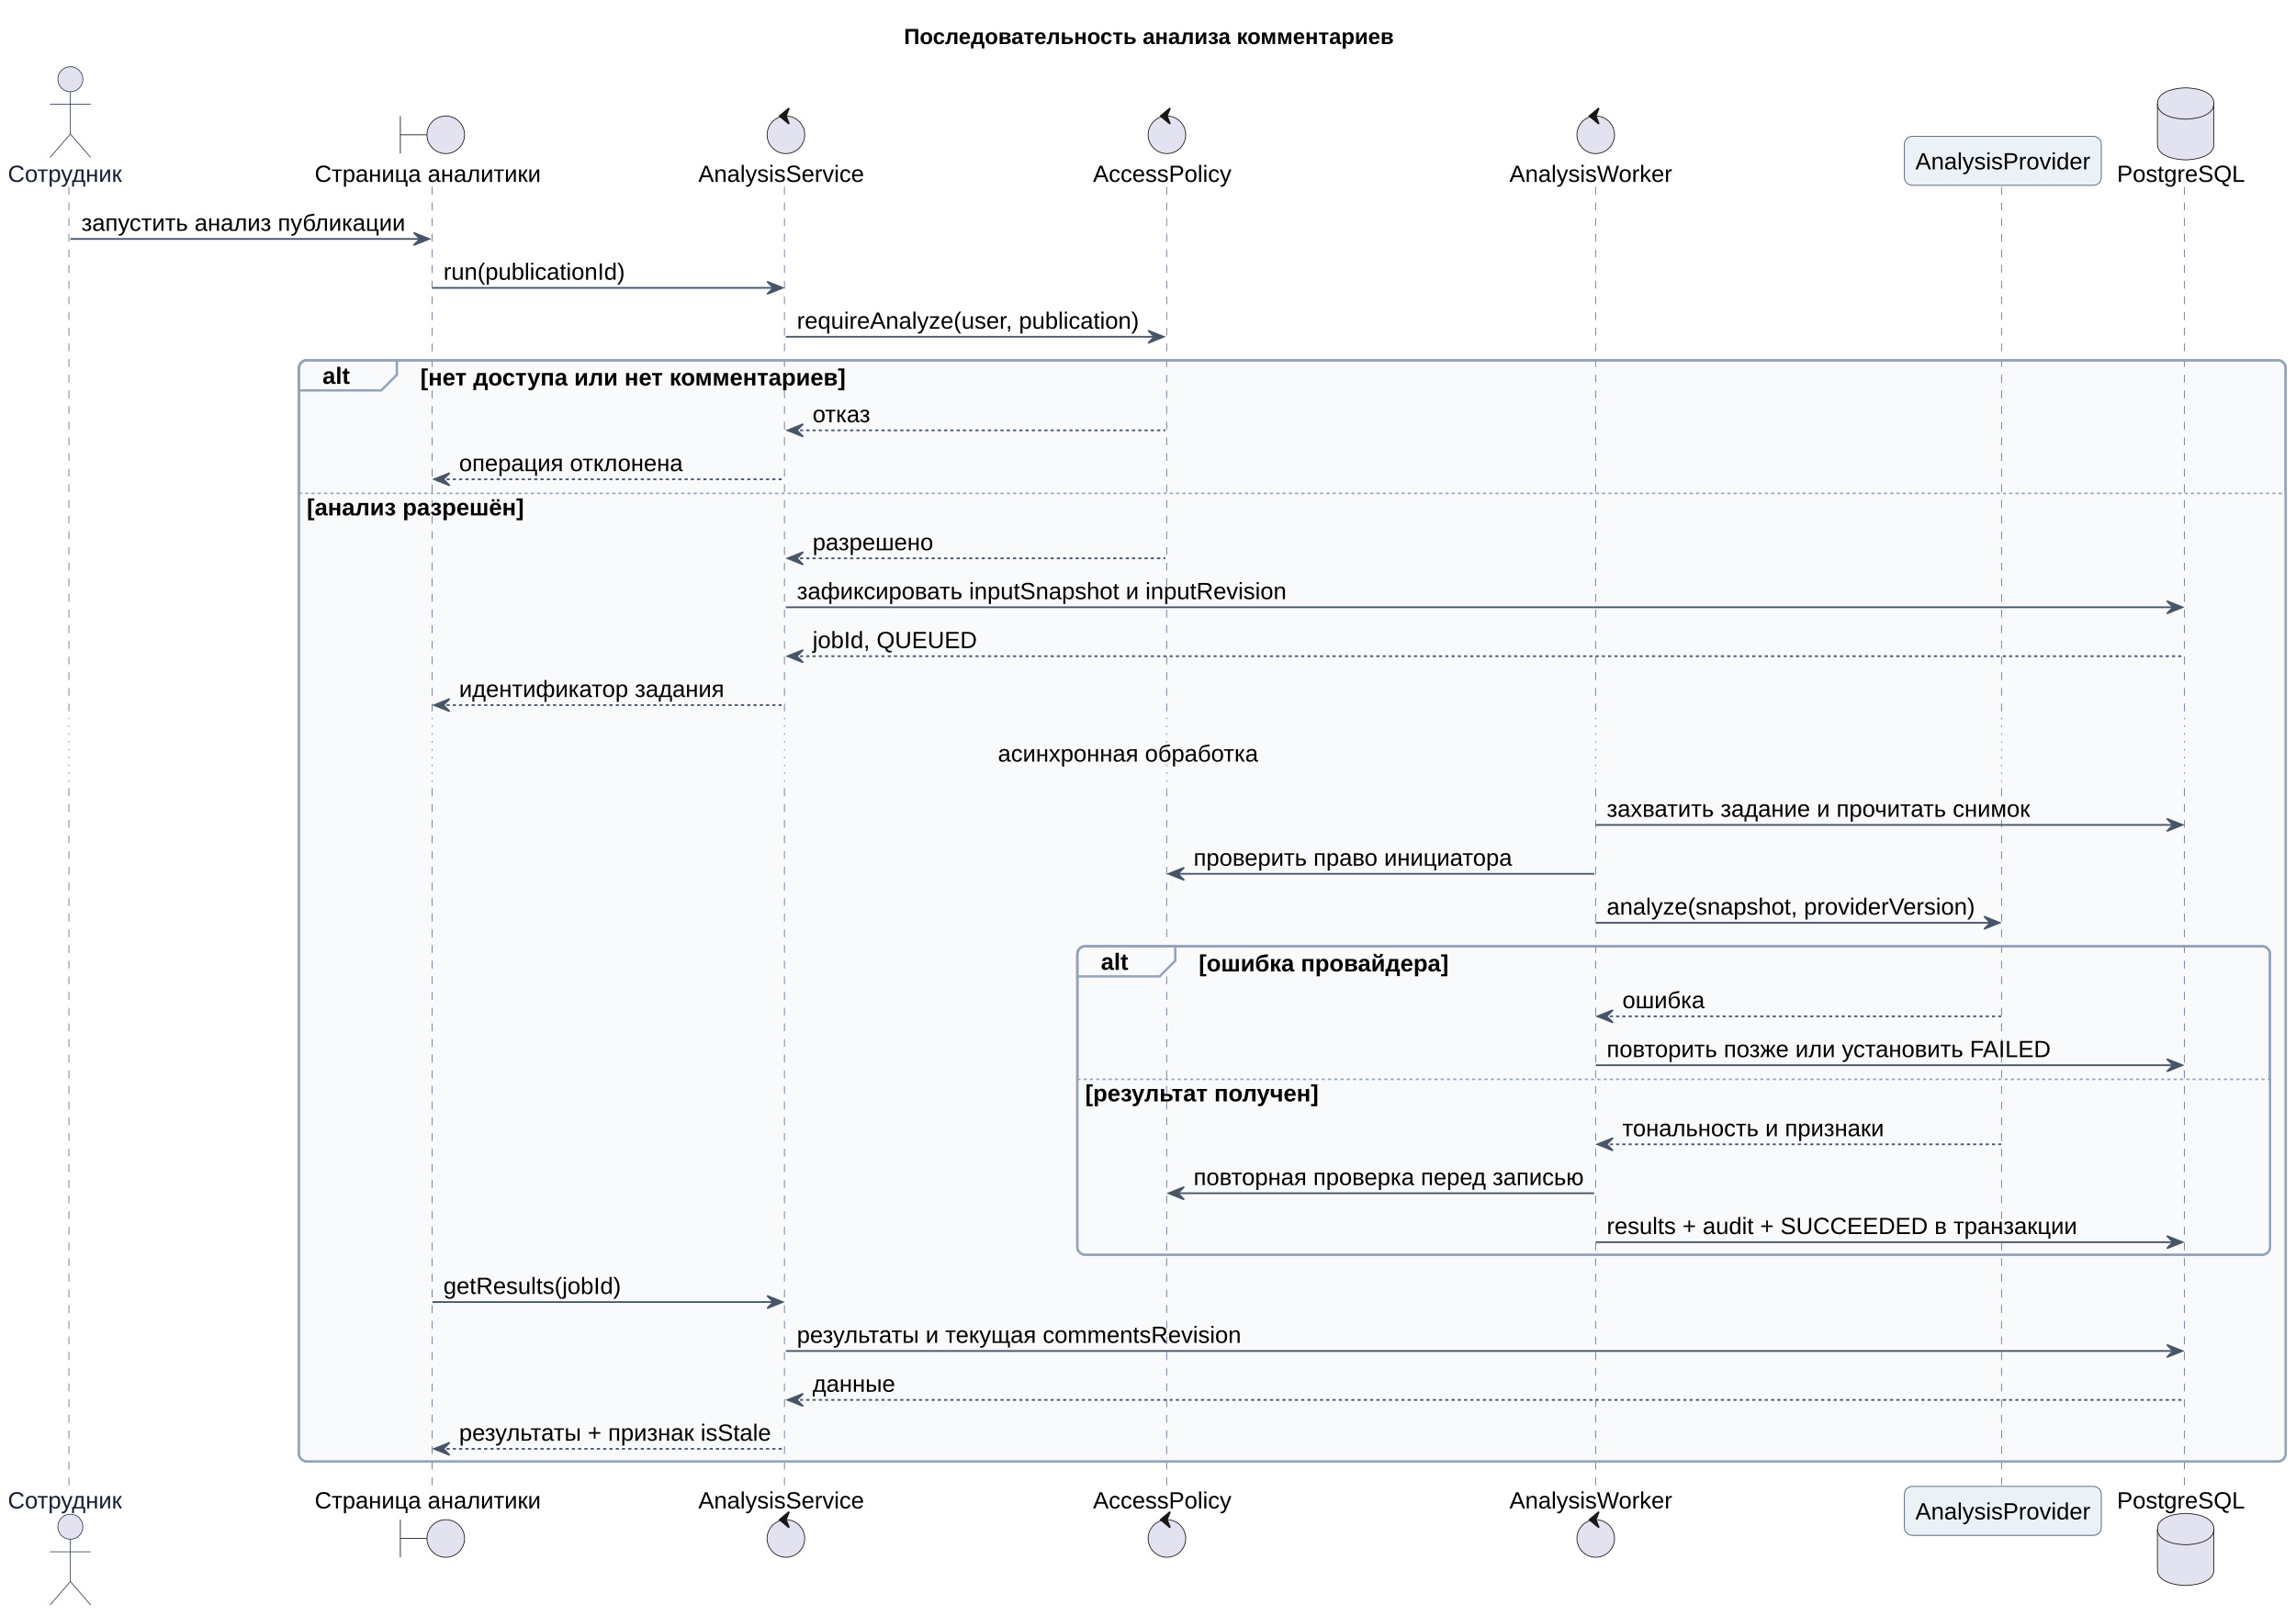
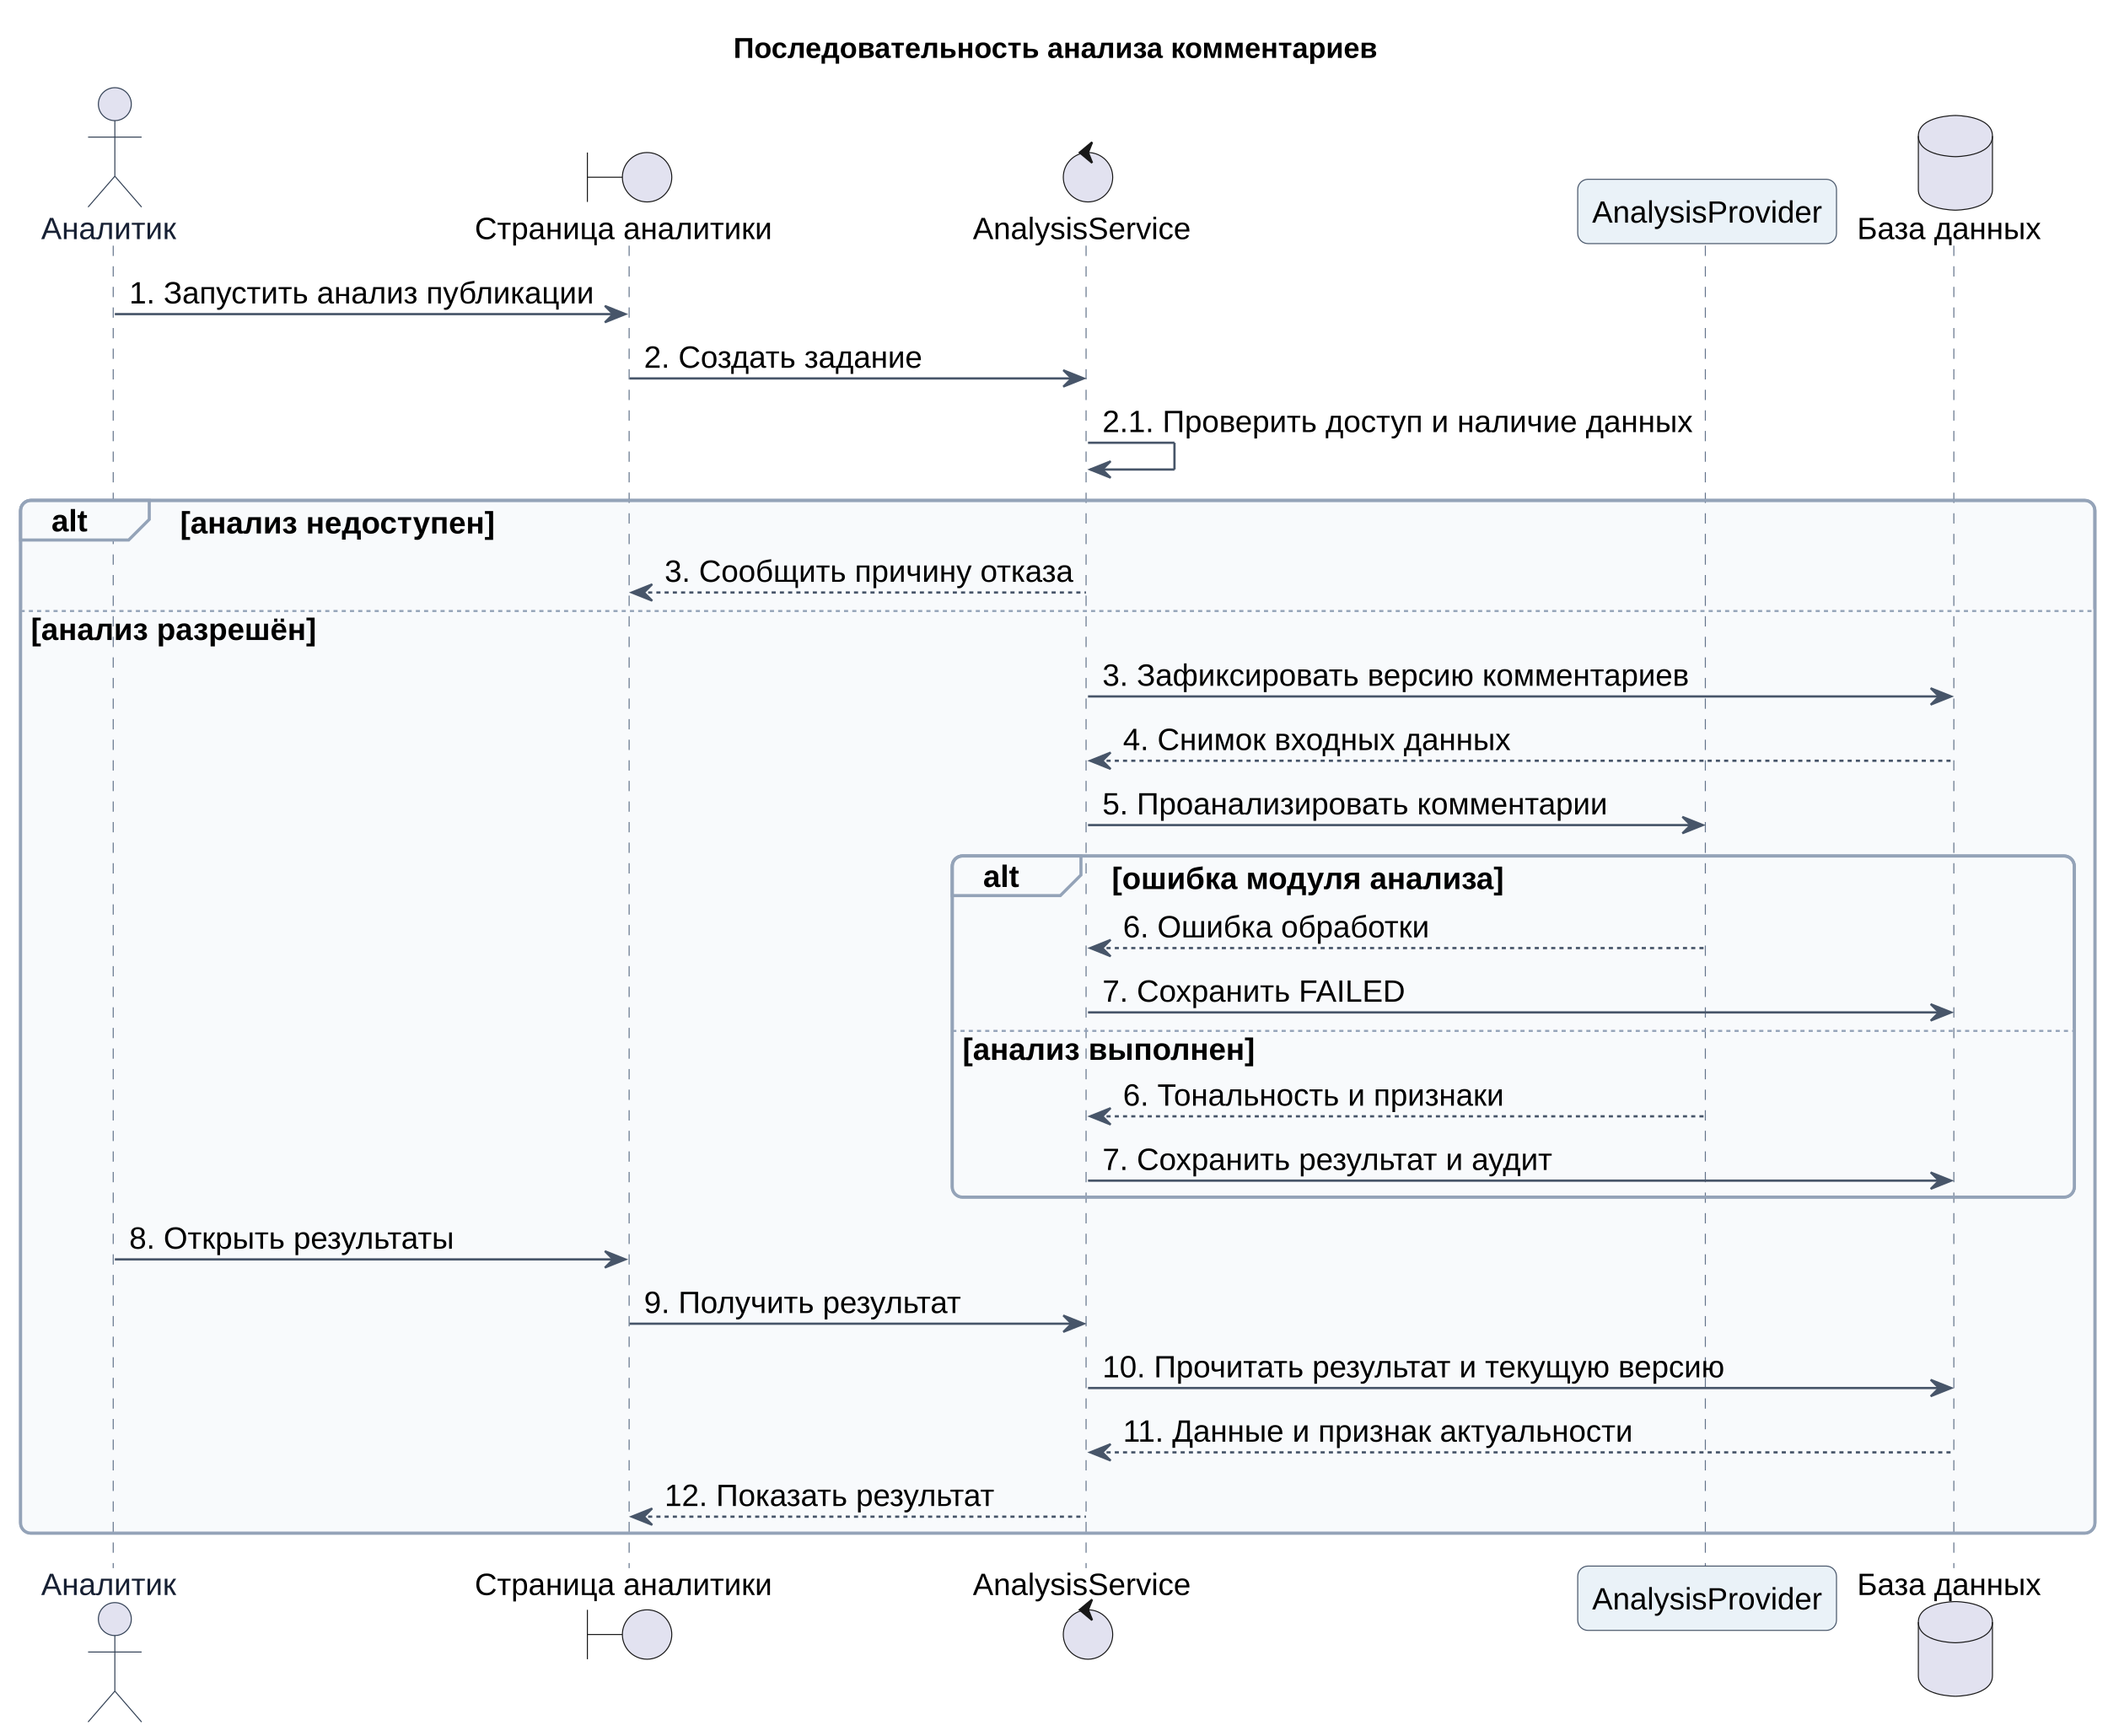
- <svg xmlns="http://www.w3.org/2000/svg" contentStyleType="text/css" data-diagram-type="SEQUENCE" height="1032px" preserveAspectRatio="none" style="width:1466px;height:1032px;background:#FFFFFF;" version="1.1" viewBox="0 0 1466 1032" width="1466px" zoomAndPan="magnify">
+ <svg xmlns="http://www.w3.org/2000/svg" contentStyleType="text/css" data-diagram-type="SEQUENCE" height="843px" preserveAspectRatio="none" style="width:1024px;height:843px;background:#FFFFFF;" version="1.1" viewBox="0 0 1024 843" width="1024px" zoomAndPan="magnify">
  <defs />
  <g>
-     <text fill="#000000" font-family="Arial" font-size="14" font-weight="bold" lengthAdjust="spacing" textLength="314.07" x="577.165" y="28.132">Последовательность анализа комментариев</text>
-     <rect fill="#F8FAFC" height="703.213" rx="5" ry="5" style="stroke:#94A3B8;stroke-width:1.5;" width="1268.5" x="190.899" y="230.093" />
-     <path d="M190.899,314.087 L1459.4,314.087 L1459.4,928.306 A5,5 0 0 1 1454.4,933.306 L195.899,933.306 A5,5 0 0 1 190.899,928.306 L190.899,314.087" fill="#F8FAFC" style="stroke:none;stroke-width:1;" />
-     <rect fill="#F8FAFC" height="196.988" rx="5" ry="5" style="stroke:#94A3B8;stroke-width:1.5;" width="761.493" x="687.907" y="604.324" />
-     <path d="M687.907,688.318 L1449.4,688.318 L1449.4,796.312 A5,5 0 0 1 1444.4,801.312 L692.907,801.312 A5,5 0 0 1 687.907,796.312 L687.907,688.318" fill="#F8FAFC" style="stroke:none;stroke-width:1;" />
+     <text fill="#000000" font-family="Arial" font-size="14" font-weight="bold" lengthAdjust="spacing" textLength="314.07" x="356.281" y="28.132">Последовательность анализа комментариев</text>
+     <rect fill="#F8FAFC" height="501.722" rx="5" ry="5" style="stroke:#94A3B8;stroke-width:1.5;" width="1007.633" x="10" y="243.093" />
+     <path d="M10,295.838 L1017.633,295.838 L1017.633,739.815 A5,5 0 0 1 1012.633,744.815 L15,744.815 A5,5 0 0 1 10,739.815 L10,295.838" fill="#F8FAFC" style="stroke:none;stroke-width:1;" />
+     <rect fill="#F8FAFC" height="165.74" rx="5" ry="5" style="stroke:#94A3B8;stroke-width:1.5;" width="545.05" x="462.582" y="415.832" />
+     <path d="M462.582,499.827 L1007.633,499.827 L1007.633,576.572 A5,5 0 0 1 1002.633,581.572 L467.582,581.572 A5,5 0 0 1 462.582,576.572 L462.582,499.827" fill="#F8FAFC" style="stroke:none;stroke-width:1;" />
    <g>
-       <rect fill="#000000" fill-opacity="0" height="338.982" width="8" x="40.932" y="119.347" />
-       <line style="stroke:#64748B;stroke-width:0.5;stroke-dasharray:5,5;" x1="44" x2="44" y1="119.347" y2="458.33" />
-     </g>
-     <line style="stroke:#64748B;stroke-width:0.5;stroke-dasharray:1,4;" x1="44" x2="44" y1="458.33" y2="503.578" />
-     <g>
-       <rect fill="#000000" fill-opacity="0" height="446.728" width="8" x="40.932" y="503.578" />
-       <line style="stroke:#64748B;stroke-width:0.5;stroke-dasharray:5,5;" x1="44" x2="44" y1="503.578" y2="950.306" />
+       <rect fill="#000000" fill-opacity="0" height="642.468" width="8" x="51.787" y="119.347" />
+       <line style="stroke:#64748B;stroke-width:0.5;stroke-dasharray:5,5;" x1="55" x2="55" y1="119.347" y2="761.815" />
    </g>
    <g>
-       <rect fill="#000000" fill-opacity="0" height="338.982" width="8" x="272.12" y="119.347" />
-       <line style="stroke:#64748B;stroke-width:0.5;stroke-dasharray:5,5;" x1="275.899" x2="275.899" y1="119.347" y2="458.33" />
-     </g>
-     <line style="stroke:#64748B;stroke-width:0.5;stroke-dasharray:1,4;" x1="275.899" x2="275.899" y1="458.33" y2="503.578" />
-     <g>
-       <rect fill="#000000" fill-opacity="0" height="446.728" width="8" x="272.12" y="503.578" />
-       <line style="stroke:#64748B;stroke-width:0.5;stroke-dasharray:5,5;" x1="275.899" x2="275.899" y1="503.578" y2="950.306" />
+       <rect fill="#000000" fill-opacity="0" height="642.468" width="8" x="301.834" y="119.347" />
+       <line style="stroke:#64748B;stroke-width:0.5;stroke-dasharray:5,5;" x1="305.614" x2="305.614" y1="119.347" y2="761.815" />
    </g>
    <g>
-       <rect fill="#000000" fill-opacity="0" height="338.982" width="8" x="497.807" y="119.347" />
-       <line style="stroke:#64748B;stroke-width:0.5;stroke-dasharray:5,5;" x1="500.871" x2="500.871" y1="119.347" y2="458.33" />
-     </g>
-     <line style="stroke:#64748B;stroke-width:0.5;stroke-dasharray:1,4;" x1="500.871" x2="500.871" y1="458.33" y2="503.578" />
-     <g>
-       <rect fill="#000000" fill-opacity="0" height="446.728" width="8" x="497.807" y="503.578" />
-       <line style="stroke:#64748B;stroke-width:0.5;stroke-dasharray:5,5;" x1="500.871" x2="500.871" y1="503.578" y2="950.306" />
+       <rect fill="#000000" fill-opacity="0" height="642.468" width="8" x="524.518" y="119.347" />
+       <line style="stroke:#64748B;stroke-width:0.5;stroke-dasharray:5,5;" x1="527.582" x2="527.582" y1="119.347" y2="761.815" />
    </g>
    <g>
-       <rect fill="#000000" fill-opacity="0" height="338.982" width="8" x="741.087" y="119.347" />
-       <line style="stroke:#64748B;stroke-width:0.5;stroke-dasharray:5,5;" x1="744.907" x2="744.907" y1="119.347" y2="458.33" />
-     </g>
-     <line style="stroke:#64748B;stroke-width:0.5;stroke-dasharray:1,4;" x1="744.907" x2="744.907" y1="458.33" y2="503.578" />
-     <g>
-       <rect fill="#000000" fill-opacity="0" height="446.728" width="8" x="741.087" y="503.578" />
-       <line style="stroke:#64748B;stroke-width:0.5;stroke-dasharray:5,5;" x1="744.907" x2="744.907" y1="503.578" y2="950.306" />
+       <rect fill="#000000" fill-opacity="0" height="642.468" width="8" x="825.261" y="119.347" />
+       <line style="stroke:#64748B;stroke-width:0.5;stroke-dasharray:5,5;" x1="828.407" x2="828.407" y1="119.347" y2="761.815" />
    </g>
    <g>
-       <rect fill="#000000" fill-opacity="0" height="338.982" width="8" x="1014.879" y="119.347" />
-       <line style="stroke:#64748B;stroke-width:0.5;stroke-dasharray:5,5;" x1="1018.786" x2="1018.786" y1="119.347" y2="458.33" />
+       <rect fill="#000000" fill-opacity="0" height="642.468" width="8" x="945.874" y="119.347" />
+       <line style="stroke:#64748B;stroke-width:0.5;stroke-dasharray:5,5;" x1="949.116" x2="949.116" y1="119.347" y2="761.815" />
    </g>
-     <line style="stroke:#64748B;stroke-width:0.5;stroke-dasharray:1,4;" x1="1018.786" x2="1018.786" y1="458.33" y2="503.578" />
-     <g>
-       <rect fill="#000000" fill-opacity="0" height="446.728" width="8" x="1014.879" y="503.578" />
-       <line style="stroke:#64748B;stroke-width:0.5;stroke-dasharray:5,5;" x1="1018.786" x2="1018.786" y1="503.578" y2="950.306" />
+     <g class="participant participant-head" data-participant="Analyst">
+       <text fill="#172033" font-family="Arial" font-size="15" lengthAdjust="spacing" textLength="65.574" x="20" y="116.168">Аналитик</text>
+       <ellipse cx="55.787" cy="50.599" fill="#E2E2F0" rx="8" ry="8" style="stroke:#334155;stroke-width:0.5;" />
+       <path d="M55.787,58.599 L55.787,85.599 M42.787,66.599 L68.787,66.599 M55.787,85.599 L42.787,100.599 M55.787,85.599 L68.787,100.599" fill="none" style="stroke:#334155;stroke-width:0.5;" />
    </g>
-     <g>
-       <rect fill="#000000" fill-opacity="0" height="338.982" width="8" x="1274.836" y="119.347" />
-       <line style="stroke:#64748B;stroke-width:0.5;stroke-dasharray:5,5;" x1="1277.982" x2="1277.982" y1="119.347" y2="458.33" />
-     </g>
-     <line style="stroke:#64748B;stroke-width:0.5;stroke-dasharray:1,4;" x1="1277.982" x2="1277.982" y1="458.33" y2="503.578" />
-     <g>
-       <rect fill="#000000" fill-opacity="0" height="446.728" width="8" x="1274.836" y="503.578" />
-       <line style="stroke:#64748B;stroke-width:0.5;stroke-dasharray:5,5;" x1="1277.982" x2="1277.982" y1="503.578" y2="950.306" />
-     </g>
-     <g>
-       <rect fill="#000000" fill-opacity="0" height="338.982" width="8" x="1391.545" y="119.347" />
-       <line style="stroke:#64748B;stroke-width:0.5;stroke-dasharray:5,5;" x1="1394.691" x2="1394.691" y1="119.347" y2="458.33" />
-     </g>
-     <line style="stroke:#64748B;stroke-width:0.5;stroke-dasharray:1,4;" x1="1394.691" x2="1394.691" y1="458.33" y2="503.578" />
-     <g>
-       <rect fill="#000000" fill-opacity="0" height="446.728" width="8" x="1391.545" y="503.578" />
-       <line style="stroke:#64748B;stroke-width:0.5;stroke-dasharray:5,5;" x1="1394.691" x2="1394.691" y1="503.578" y2="950.306" />
-     </g>
-     <g class="participant participant-head" data-participant="Employee">
-       <text fill="#172033" font-family="Arial" font-size="15" lengthAdjust="spacing" textLength="73.865" x="5" y="116.168">Сотрудник</text>
-       <ellipse cx="44.932" cy="50.599" fill="#E2E2F0" rx="8" ry="8" style="stroke:#334155;stroke-width:0.5;" />
-       <path d="M44.932,58.599 L44.932,85.599 M31.932,66.599 L57.932,66.599 M44.932,85.599 L31.932,100.599 M44.932,85.599 L57.932,100.599" fill="none" style="stroke:#334155;stroke-width:0.5;" />
-     </g>
-     <g class="participant participant-tail" data-participant="Employee">
-       <text fill="#172033" font-family="Arial" font-size="15" lengthAdjust="spacing" textLength="73.865" x="5" y="963.376">Сотрудник</text>
-       <ellipse cx="44.932" cy="975.055" fill="#E2E2F0" rx="8" ry="8" style="stroke:#334155;stroke-width:0.5;" />
-       <path d="M44.932,983.055 L44.932,1010.055 M31.932,991.055 L57.932,991.055 M44.932,1010.055 L31.932,1025.055 M44.932,1010.055 L57.932,1025.055" fill="none" style="stroke:#334155;stroke-width:0.5;" />
+     <g class="participant participant-tail" data-participant="Analyst">
+       <text fill="#172033" font-family="Arial" font-size="15" lengthAdjust="spacing" textLength="65.574" x="20" y="774.885">Аналитик</text>
+       <ellipse cx="55.787" cy="786.563" fill="#E2E2F0" rx="8" ry="8" style="stroke:#334155;stroke-width:0.5;" />
+       <path d="M55.787,794.563 L55.787,821.563 M42.787,802.563 L68.787,802.563 M55.787,821.563 L42.787,836.563 M55.787,821.563 L68.787,836.563" fill="none" style="stroke:#334155;stroke-width:0.5;" />
    </g>
    <g class="participant participant-head" data-participant="Page">
-       <text fill="#000000" font-family="Arial" font-size="15" lengthAdjust="spacing" textLength="144.441" x="200.899" y="116.168">Страница аналитики</text>
-       <path d="M255.62,74.099 L255.62,98.099 M255.62,86.099 L272.62,86.099" fill="none" style="stroke:#181818;stroke-width:0.5;" />
-       <ellipse cx="284.62" cy="86.099" fill="#E2E2F0" rx="12" ry="12" style="stroke:#181818;stroke-width:0.5;" />
+       <text fill="#000000" font-family="Arial" font-size="15" lengthAdjust="spacing" textLength="144.441" x="230.614" y="116.168">Страница аналитики</text>
+       <path d="M285.334,74.099 L285.334,98.099 M285.334,86.099 L302.334,86.099" fill="none" style="stroke:#181818;stroke-width:0.5;" />
+       <ellipse cx="314.334" cy="86.099" fill="#E2E2F0" rx="12" ry="12" style="stroke:#181818;stroke-width:0.5;" />
    </g>
    <g class="participant participant-tail" data-participant="Page">
-       <text fill="#000000" font-family="Arial" font-size="15" lengthAdjust="spacing" textLength="144.441" x="200.899" y="963.376">Страница аналитики</text>
-       <path d="M255.62,970.555 L255.62,994.555 M255.62,982.555 L272.62,982.555" fill="none" style="stroke:#181818;stroke-width:0.5;" />
-       <ellipse cx="284.62" cy="982.555" fill="#E2E2F0" rx="12" ry="12" style="stroke:#181818;stroke-width:0.5;" />
+       <text fill="#000000" font-family="Arial" font-size="15" lengthAdjust="spacing" textLength="144.441" x="230.614" y="774.885">Страница аналитики</text>
+       <path d="M285.334,782.063 L285.334,806.063 M285.334,794.063 L302.334,794.063" fill="none" style="stroke:#181818;stroke-width:0.5;" />
+       <ellipse cx="314.334" cy="794.063" fill="#E2E2F0" rx="12" ry="12" style="stroke:#181818;stroke-width:0.5;" />
    </g>
    <g class="participant participant-head" data-participant="Service">
-       <text fill="#000000" font-family="Arial" font-size="15" lengthAdjust="spacing" textLength="105.872" x="445.871" y="116.168">AnalysisService</text>
-       <ellipse cx="501.807" cy="86.099" fill="#E2E2F0" rx="12" ry="12" style="stroke:#181818;stroke-width:0.5;" />
-       <polygon fill="#181818" points="497.807,74.099,503.807,69.099,501.807,74.099,503.807,79.099,497.807,74.099" style="stroke:#181818;stroke-width:1;" />
+       <text fill="#000000" font-family="Arial" font-size="15" lengthAdjust="spacing" textLength="105.872" x="472.582" y="116.168">AnalysisService</text>
+       <ellipse cx="528.518" cy="86.099" fill="#E2E2F0" rx="12" ry="12" style="stroke:#181818;stroke-width:0.5;" />
+       <polygon fill="#181818" points="524.518,74.099,530.518,69.099,528.518,74.099,530.518,79.099,524.518,74.099" style="stroke:#181818;stroke-width:1;" />
    </g>
    <g class="participant participant-tail" data-participant="Service">
-       <text fill="#000000" font-family="Arial" font-size="15" lengthAdjust="spacing" textLength="105.872" x="445.871" y="963.376">AnalysisService</text>
-       <ellipse cx="501.807" cy="982.555" fill="#E2E2F0" rx="12" ry="12" style="stroke:#181818;stroke-width:0.5;" />
-       <polygon fill="#181818" points="497.807,970.555,503.807,965.555,501.807,970.555,503.807,975.555,497.807,970.555" style="stroke:#181818;stroke-width:1;" />
-     </g>
-     <g class="participant participant-head" data-participant="Policy">
-       <text fill="#000000" font-family="Arial" font-size="15" lengthAdjust="spacing" textLength="88.359" x="697.907" y="116.168">AccessPolicy</text>
-       <ellipse cx="745.087" cy="86.099" fill="#E2E2F0" rx="12" ry="12" style="stroke:#181818;stroke-width:0.5;" />
-       <polygon fill="#181818" points="741.087,74.099,747.087,69.099,745.087,74.099,747.087,79.099,741.087,74.099" style="stroke:#181818;stroke-width:1;" />
-     </g>
-     <g class="participant participant-tail" data-participant="Policy">
-       <text fill="#000000" font-family="Arial" font-size="15" lengthAdjust="spacing" textLength="88.359" x="697.907" y="963.376">AccessPolicy</text>
-       <ellipse cx="745.087" cy="982.555" fill="#E2E2F0" rx="12" ry="12" style="stroke:#181818;stroke-width:0.5;" />
-       <polygon fill="#181818" points="741.087,970.555,747.087,965.555,745.087,970.555,747.087,975.555,741.087,970.555" style="stroke:#181818;stroke-width:1;" />
-     </g>
-     <g class="participant participant-head" data-participant="Worker">
-       <text fill="#000000" font-family="Arial" font-size="15" lengthAdjust="spacing" textLength="104.187" x="963.786" y="116.168">AnalysisWorker</text>
-       <ellipse cx="1018.879" cy="86.099" fill="#E2E2F0" rx="12" ry="12" style="stroke:#181818;stroke-width:0.5;" />
-       <polygon fill="#181818" points="1014.879,74.099,1020.879,69.099,1018.879,74.099,1020.879,79.099,1014.879,74.099" style="stroke:#181818;stroke-width:1;" />
-     </g>
-     <g class="participant participant-tail" data-participant="Worker">
-       <text fill="#000000" font-family="Arial" font-size="15" lengthAdjust="spacing" textLength="104.187" x="963.786" y="963.376">AnalysisWorker</text>
-       <ellipse cx="1018.879" cy="982.555" fill="#E2E2F0" rx="12" ry="12" style="stroke:#181818;stroke-width:0.5;" />
-       <polygon fill="#181818" points="1014.879,970.555,1020.879,965.555,1018.879,970.555,1020.879,975.555,1014.879,970.555" style="stroke:#181818;stroke-width:1;" />
+       <text fill="#000000" font-family="Arial" font-size="15" lengthAdjust="spacing" textLength="105.872" x="472.582" y="774.885">AnalysisService</text>
+       <ellipse cx="528.518" cy="794.063" fill="#E2E2F0" rx="12" ry="12" style="stroke:#181818;stroke-width:0.5;" />
+       <polygon fill="#181818" points="524.518,782.063,530.518,777.063,528.518,782.063,530.518,787.063,524.518,782.063" style="stroke:#181818;stroke-width:1;" />
    </g>
    <g class="participant participant-head" data-participant="Provider">
-       <rect fill="#EAF2F8" height="31.248" rx="5" ry="5" style="stroke:#475569;stroke-width:0.5;" width="125.709" x="1215.982" y="87.099" />
-       <text fill="#000000" font-family="Arial" font-size="15" lengthAdjust="spacing" textLength="111.709" x="1222.982" y="108.168">AnalysisProvider</text>
+       <rect fill="#EAF2F8" height="31.248" rx="5" ry="5" style="stroke:#475569;stroke-width:0.5;" width="125.709" x="766.407" y="87.099" />
+       <text fill="#000000" font-family="Arial" font-size="15" lengthAdjust="spacing" textLength="111.709" x="773.407" y="108.168">AnalysisProvider</text>
    </g>
    <g class="participant participant-tail" data-participant="Provider">
-       <rect fill="#EAF2F8" height="31.248" rx="5" ry="5" style="stroke:#475569;stroke-width:0.5;" width="125.709" x="1215.982" y="949.306" />
-       <text fill="#000000" font-family="Arial" font-size="15" lengthAdjust="spacing" textLength="111.709" x="1222.982" y="970.376">AnalysisProvider</text>
+       <rect fill="#EAF2F8" height="31.248" rx="5" ry="5" style="stroke:#475569;stroke-width:0.5;" width="125.709" x="766.407" y="760.815" />
+       <text fill="#000000" font-family="Arial" font-size="15" lengthAdjust="spacing" textLength="111.709" x="773.407" y="781.885">AnalysisProvider</text>
    </g>
    <g class="participant participant-head" data-participant="DB">
-       <text fill="#000000" font-family="Arial" font-size="15" lengthAdjust="spacing" textLength="81.709" x="1351.691" y="116.168">PostgreSQL</text>
-       <path d="M1377.545,66.099 C1377.545,56.099 1395.545,56.099 1395.545,56.099 C1395.545,56.099 1413.545,56.099 1413.545,66.099 L1413.545,92.099 C1413.545,102.099 1395.545,102.099 1395.545,102.099 C1395.545,102.099 1377.545,102.099 1377.545,92.099 L1377.545,66.099" fill="#E2E2F0" style="stroke:#181818;stroke-width:0.5;" />
-       <path d="M1377.545,66.099 C1377.545,76.099 1395.545,76.099 1395.545,76.099 C1395.545,76.099 1413.545,76.099 1413.545,66.099" fill="none" style="stroke:#181818;stroke-width:0.5;" />
+       <text fill="#000000" font-family="Arial" font-size="15" lengthAdjust="spacing" textLength="89.517" x="902.116" y="116.168">База данных</text>
+       <path d="M931.874,66.099 C931.874,56.099 949.874,56.099 949.874,56.099 C949.874,56.099 967.874,56.099 967.874,66.099 L967.874,92.099 C967.874,102.099 949.874,102.099 949.874,102.099 C949.874,102.099 931.874,102.099 931.874,92.099 L931.874,66.099" fill="#E2E2F0" style="stroke:#181818;stroke-width:0.5;" />
+       <path d="M931.874,66.099 C931.874,76.099 949.874,76.099 949.874,76.099 C949.874,76.099 967.874,76.099 967.874,66.099" fill="none" style="stroke:#181818;stroke-width:0.5;" />
    </g>
    <g class="participant participant-tail" data-participant="DB">
-       <text fill="#000000" font-family="Arial" font-size="15" lengthAdjust="spacing" textLength="81.709" x="1351.691" y="963.376">PostgreSQL</text>
-       <path d="M1377.545,976.555 C1377.545,966.555 1395.545,966.555 1395.545,966.555 C1395.545,966.555 1413.545,966.555 1413.545,976.555 L1413.545,1002.555 C1413.545,1012.555 1395.545,1012.555 1395.545,1012.555 C1395.545,1012.555 1377.545,1012.555 1377.545,1002.555 L1377.545,976.555" fill="#E2E2F0" style="stroke:#181818;stroke-width:0.5;" />
-       <path d="M1377.545,976.555 C1377.545,986.555 1395.545,986.555 1395.545,986.555 C1395.545,986.555 1413.545,986.555 1413.545,976.555" fill="none" style="stroke:#181818;stroke-width:0.5;" />
+       <text fill="#000000" font-family="Arial" font-size="15" lengthAdjust="spacing" textLength="89.517" x="902.116" y="774.885">База данных</text>
+       <path d="M931.874,788.063 C931.874,778.063 949.874,778.063 949.874,778.063 C949.874,778.063 967.874,778.063 967.874,788.063 L967.874,814.063 C967.874,824.063 949.874,824.063 949.874,824.063 C949.874,824.063 931.874,824.063 931.874,814.063 L931.874,788.063" fill="#E2E2F0" style="stroke:#181818;stroke-width:0.5;" />
+       <path d="M931.874,788.063 C931.874,798.063 949.874,798.063 949.874,798.063 C949.874,798.063 967.874,798.063 967.874,788.063" fill="none" style="stroke:#181818;stroke-width:0.5;" />
    </g>
-     <g class="message" data-participant-1="Employee" data-participant-2="Page">
-       <polygon fill="#475569" points="264.12,148.596,274.12,152.596,264.12,156.596,268.12,152.596" style="stroke:#475569;stroke-width:1;" />
-       <line style="stroke:#475569;stroke-width:1.1;" x1="44.932" x2="270.12" y1="152.596" y2="152.596" />
-       <text fill="#000000" font-family="Arial" font-size="15" lengthAdjust="spacing" textLength="207.188" x="51.932" y="147.417">запустить анализ публикации</text>
+     <g class="message" data-participant-1="Analyst" data-participant-2="Page">
+       <polygon fill="#475569" points="293.834,148.596,303.834,152.596,293.834,156.596,297.834,152.596" style="stroke:#475569;stroke-width:1;" />
+       <line style="stroke:#475569;stroke-width:1.1;" x1="55.787" x2="299.834" y1="152.596" y2="152.596" />
+       <text fill="#000000" font-family="Arial" font-size="15" lengthAdjust="spacing" textLength="226.047" x="62.787" y="147.417">1. Запустить анализ публикации</text>
    </g>
    <g class="message" data-participant-1="Page" data-participant-2="Service">
-       <polygon fill="#475569" points="489.807,179.844,499.807,183.844,489.807,187.844,493.807,183.844" style="stroke:#475569;stroke-width:1;" />
-       <line style="stroke:#475569;stroke-width:1.1;" x1="276.12" x2="495.807" y1="183.844" y2="183.844" />
-       <text fill="#000000" font-family="Arial" font-size="15" lengthAdjust="spacing" textLength="115.898" x="283.12" y="178.666">run(publicationId)</text>
+       <polygon fill="#475569" points="516.518,179.844,526.518,183.844,516.518,187.844,520.518,183.844" style="stroke:#475569;stroke-width:1;" />
+       <line style="stroke:#475569;stroke-width:1.1;" x1="305.834" x2="522.518" y1="183.844" y2="183.844" />
+       <text fill="#000000" font-family="Arial" font-size="15" lengthAdjust="spacing" textLength="135.996" x="312.834" y="178.666">2. Создать задание</text>
    </g>
-     <g class="message" data-participant-1="Service" data-participant-2="Policy">
-       <polygon fill="#475569" points="733.087,211.093,743.087,215.093,733.087,219.093,737.087,215.093" style="stroke:#475569;stroke-width:1;" />
-       <line style="stroke:#475569;stroke-width:1.1;" x1="501.807" x2="739.087" y1="215.093" y2="215.093" />
-       <text fill="#000000" font-family="Arial" font-size="15" lengthAdjust="spacing" textLength="219.28" x="508.807" y="209.914">requireAnalyze(user, publication)</text>
+     <g class="message" data-participant-1="Service" data-participant-2="Service">
+       <line style="stroke:#475569;stroke-width:1.1;" x1="528.518" x2="570.518" y1="215.093" y2="215.093" />
+       <line style="stroke:#475569;stroke-width:1.1;" x1="570.518" x2="570.518" y1="215.093" y2="228.093" />
+       <line style="stroke:#475569;stroke-width:1.1;" x1="529.518" x2="570.518" y1="228.093" y2="228.093" />
+       <polygon fill="#475569" points="539.518,224.093,529.518,228.093,539.518,232.093,535.518,228.093" style="stroke:#475569;stroke-width:1;" />
+       <text fill="#000000" font-family="Arial" font-size="15" lengthAdjust="spacing" textLength="286.743" x="535.518" y="209.914">2.1. Проверить доступ и наличие данных</text>
    </g>
-     <path d="M195.899,230.093 L253.404,230.093 L253.404,239.341 L243.404,249.341 L190.899,249.341 L190.899,235.093 A5,5 0 0 1 195.899,230.093" fill="#F8FAFC" style="stroke:#94A3B8;stroke-width:1.5;" />
-     <rect fill="none" height="703.213" rx="5" ry="5" style="stroke:#94A3B8;stroke-width:1.5;" width="1268.5" x="190.899" y="230.093" />
-     <text fill="#000000" font-family="Arial" font-size="15" font-weight="bold" lengthAdjust="spacing" textLength="17.505" x="205.899" y="245.163">alt</text>
-     <text fill="#000000" font-family="Arial" font-size="15" font-weight="bold" lengthAdjust="spacing" textLength="272.146" x="268.404" y="246.163">[нет доступа или нет комментариев]</text>
-     <g class="message" data-participant-1="Policy" data-participant-2="Service">
-       <polygon fill="#475569" points="512.807,270.838,502.807,274.838,512.807,278.838,508.807,274.838" style="stroke:#475569;stroke-width:1;" />
-       <line style="stroke:#475569;stroke-width:1.1;stroke-dasharray:2,2;" x1="506.807" x2="744.087" y1="274.838" y2="274.838" />
-       <text fill="#000000" font-family="Arial" font-size="15" lengthAdjust="spacing" textLength="36.995" x="518.807" y="269.66">отказ</text>
+     <path d="M15,243.093 L72.505,243.093 L72.505,252.341 L62.505,262.341 L10,262.341 L10,248.093 A5,5 0 0 1 15,243.093" fill="#F8FAFC" style="stroke:#94A3B8;stroke-width:1.5;" />
+     <rect fill="none" height="501.722" rx="5" ry="5" style="stroke:#94A3B8;stroke-width:1.5;" width="1007.633" x="10" y="243.093" />
+     <text fill="#000000" font-family="Arial" font-size="15" font-weight="bold" lengthAdjust="spacing" textLength="17.505" x="25" y="258.163">alt</text>
+     <text fill="#000000" font-family="Arial" font-size="15" font-weight="bold" lengthAdjust="spacing" textLength="152.688" x="87.505" y="259.163">[анализ недоступен]</text>
+     <g class="message" data-participant-1="Service" data-participant-2="Page">
+       <polygon fill="#475569" points="316.834,283.838,306.834,287.838,316.834,291.838,312.834,287.838" style="stroke:#475569;stroke-width:1;" />
+       <line style="stroke:#475569;stroke-width:1.1;stroke-dasharray:2,2;" x1="310.834" x2="527.518" y1="287.838" y2="287.838" />
+       <text fill="#000000" font-family="Arial" font-size="15" lengthAdjust="spacing" textLength="198.684" x="322.834" y="282.66">3. Сообщить причину отказа</text>
+     </g>
+     <line style="stroke:#94A3B8;stroke-width:1;stroke-dasharray:2,2;" x1="10" x2="1017.633" y1="296.838" y2="296.838" />
+     <text fill="#000000" font-family="Arial" font-size="15" font-weight="bold" lengthAdjust="spacing" textLength="138.479" x="15" y="310.908">[анализ разрешён]</text>
+     <g class="message" data-participant-1="Service" data-participant-2="DB">
+       <polygon fill="#475569" points="937.874,334.335,947.874,338.335,937.874,342.335,941.874,338.335" style="stroke:#475569;stroke-width:1;" />
+       <line style="stroke:#475569;stroke-width:1.1;" x1="528.518" x2="943.874" y1="338.335" y2="338.335" />
+       <text fill="#000000" font-family="Arial" font-size="15" lengthAdjust="spacing" textLength="285.44" x="535.518" y="333.157">3. Зафиксировать версию комментариев</text>
+     </g>
+     <g class="message" data-participant-1="DB" data-participant-2="Service">
+       <polygon fill="#475569" points="539.518,365.584,529.518,369.584,539.518,373.584,535.518,369.584" style="stroke:#475569;stroke-width:1;" />
+       <line style="stroke:#475569;stroke-width:1.1;stroke-dasharray:2,2;" x1="533.518" x2="948.874" y1="369.584" y2="369.584" />
+       <text fill="#000000" font-family="Arial" font-size="15" lengthAdjust="spacing" textLength="188.796" x="545.518" y="364.405">4. Снимок входных данных</text>
+     </g>
+     <g class="message" data-participant-1="Service" data-participant-2="Provider">
+       <polygon fill="#475569" points="817.261,396.832,827.261,400.832,817.261,404.832,821.261,400.832" style="stroke:#475569;stroke-width:1;" />
+       <line style="stroke:#475569;stroke-width:1.1;" x1="528.518" x2="823.261" y1="400.832" y2="400.832" />
+       <text fill="#000000" font-family="Arial" font-size="15" lengthAdjust="spacing" textLength="245.815" x="535.518" y="395.654">5. Проанализировать комментарии</text>
+     </g>
+     <path d="M467.582,415.832 L525.087,415.832 L525.087,425.081 L515.087,435.081 L462.582,435.081 L462.582,420.832 A5,5 0 0 1 467.582,415.832" fill="#F8FAFC" style="stroke:#94A3B8;stroke-width:1.5;" />
+     <rect fill="none" height="165.74" rx="5" ry="5" style="stroke:#94A3B8;stroke-width:1.5;" width="545.05" x="462.582" y="415.832" />
+     <text fill="#000000" font-family="Arial" font-size="15" font-weight="bold" lengthAdjust="spacing" textLength="17.505" x="477.582" y="430.902">alt</text>
+     <text fill="#000000" font-family="Arial" font-size="15" font-weight="bold" lengthAdjust="spacing" textLength="191.023" x="540.087" y="431.902">[ошибка модуля анализа]</text>
+     <g class="message" data-participant-1="Provider" data-participant-2="Service">
+       <polygon fill="#475569" points="539.518,456.578,529.518,460.578,539.518,464.578,535.518,460.578" style="stroke:#475569;stroke-width:1;" />
+       <line style="stroke:#475569;stroke-width:1.1;stroke-dasharray:2,2;" x1="533.518" x2="828.261" y1="460.578" y2="460.578" />
+       <text fill="#000000" font-family="Arial" font-size="15" lengthAdjust="spacing" textLength="148.784" x="545.518" y="455.399">6. Ошибка обработки</text>
+     </g>
+     <g class="message" data-participant-1="Service" data-participant-2="DB">
+       <polygon fill="#475569" points="937.874,487.827,947.874,491.827,937.874,495.827,941.874,491.827" style="stroke:#475569;stroke-width:1;" />
+       <line style="stroke:#475569;stroke-width:1.1;" x1="528.518" x2="943.874" y1="491.827" y2="491.827" />
+       <text fill="#000000" font-family="Arial" font-size="15" lengthAdjust="spacing" textLength="148.066" x="535.518" y="486.648">7. Сохранить FAILED</text>
+     </g>
+     <line style="stroke:#94A3B8;stroke-width:1;stroke-dasharray:2,2;" x1="462.582" x2="1007.633" y1="500.827" y2="500.827" />
+     <text fill="#000000" font-family="Arial" font-size="15" font-weight="bold" lengthAdjust="spacing" textLength="142.353" x="467.582" y="514.896">[анализ выполнен]</text>
+     <g class="message" data-participant-1="Provider" data-participant-2="Service">
+       <polygon fill="#475569" points="539.518,538.324,529.518,542.324,539.518,546.324,535.518,542.324" style="stroke:#475569;stroke-width:1;" />
+       <line style="stroke:#475569;stroke-width:1.1;stroke-dasharray:2,2;" x1="533.518" x2="828.261" y1="542.324" y2="542.324" />
+       <text fill="#000000" font-family="Arial" font-size="15" lengthAdjust="spacing" textLength="186.189" x="545.518" y="537.145">6. Тональность и признаки</text>
+     </g>
+     <g class="message" data-participant-1="Service" data-participant-2="DB">
+       <polygon fill="#475569" points="937.874,569.572,947.874,573.572,937.874,577.572,941.874,573.572" style="stroke:#475569;stroke-width:1;" />
+       <line style="stroke:#475569;stroke-width:1.1;" x1="528.518" x2="943.874" y1="573.572" y2="573.572" />
+       <text fill="#000000" font-family="Arial" font-size="15" lengthAdjust="spacing" textLength="221.821" x="535.518" y="568.394">7. Сохранить результат и аудит</text>
+     </g>
+     <g class="message" data-participant-1="Analyst" data-participant-2="Page">
+       <polygon fill="#475569" points="293.834,607.821,303.834,611.821,293.834,615.821,297.834,611.821" style="stroke:#475569;stroke-width:1;" />
+       <line style="stroke:#475569;stroke-width:1.1;" x1="55.787" x2="299.834" y1="611.821" y2="611.821" />
+       <text fill="#000000" font-family="Arial" font-size="15" lengthAdjust="spacing" textLength="160.247" x="62.787" y="606.642">8. Открыть результаты</text>
+     </g>
+     <g class="message" data-participant-1="Page" data-participant-2="Service">
+       <polygon fill="#475569" points="516.518,639.069,526.518,643.069,516.518,647.069,520.518,643.069" style="stroke:#475569;stroke-width:1;" />
+       <line style="stroke:#475569;stroke-width:1.1;" x1="305.834" x2="522.518" y1="643.069" y2="643.069" />
+       <text fill="#000000" font-family="Arial" font-size="15" lengthAdjust="spacing" textLength="156.811" x="312.834" y="637.891">9. Получить результат</text>
+     </g>
+     <g class="message" data-participant-1="Service" data-participant-2="DB">
+       <polygon fill="#475569" points="937.874,670.318,947.874,674.318,937.874,678.318,941.874,674.318" style="stroke:#475569;stroke-width:1;" />
+       <line style="stroke:#475569;stroke-width:1.1;" x1="528.518" x2="943.874" y1="674.318" y2="674.318" />
+       <text fill="#000000" font-family="Arial" font-size="15" lengthAdjust="spacing" textLength="305.486" x="535.518" y="669.139">10. Прочитать результат и текущую версию</text>
+     </g>
+     <g class="message" data-participant-1="DB" data-participant-2="Service">
+       <polygon fill="#475569" points="539.518,701.566,529.518,705.566,539.518,709.566,535.518,705.566" style="stroke:#475569;stroke-width:1;" />
+       <line style="stroke:#475569;stroke-width:1.1;stroke-dasharray:2,2;" x1="533.518" x2="948.874" y1="705.566" y2="705.566" />
+       <text fill="#000000" font-family="Arial" font-size="15" lengthAdjust="spacing" textLength="248.562" x="545.518" y="700.388">11. Данные и признак актуальности</text>
    </g>
    <g class="message" data-participant-1="Service" data-participant-2="Page">
-       <polygon fill="#475569" points="287.12,302.087,277.12,306.087,287.12,310.087,283.12,306.087" style="stroke:#475569;stroke-width:1;" />
-       <line style="stroke:#475569;stroke-width:1.1;stroke-dasharray:2,2;" x1="281.12" x2="500.807" y1="306.087" y2="306.087" />
-       <text fill="#000000" font-family="Arial" font-size="15" lengthAdjust="spacing" textLength="142.874" x="293.12" y="300.908">операция отклонена</text>
-     </g>
-     <line style="stroke:#94A3B8;stroke-width:1;stroke-dasharray:2,2;" x1="190.899" x2="1459.4" y1="315.087" y2="315.087" />
-     <text fill="#000000" font-family="Arial" font-size="15" font-weight="bold" lengthAdjust="spacing" textLength="138.479" x="195.899" y="329.157">[анализ разрешён]</text>
-     <g class="message" data-participant-1="Policy" data-participant-2="Service">
-       <polygon fill="#475569" points="512.807,352.584,502.807,356.584,512.807,360.584,508.807,356.584" style="stroke:#475569;stroke-width:1;" />
-       <line style="stroke:#475569;stroke-width:1.1;stroke-dasharray:2,2;" x1="506.807" x2="744.087" y1="356.584" y2="356.584" />
-       <text fill="#000000" font-family="Arial" font-size="15" lengthAdjust="spacing" textLength="77.249" x="518.807" y="351.405">разрешено</text>
-     </g>
-     <g class="message" data-participant-1="Service" data-participant-2="DB">
-       <polygon fill="#475569" points="1383.545,383.832,1393.545,387.832,1383.545,391.832,1387.545,387.832" style="stroke:#475569;stroke-width:1;" />
-       <line style="stroke:#475569;stroke-width:1.1;" x1="501.807" x2="1389.545" y1="387.832" y2="387.832" />
-       <text fill="#000000" font-family="Arial" font-size="15" lengthAdjust="spacing" textLength="312.905" x="508.807" y="382.654">зафиксировать inputSnapshot и inputRevision</text>
-     </g>
-     <g class="message" data-participant-1="DB" data-participant-2="Service">
-       <polygon fill="#475569" points="512.807,415.081,502.807,419.081,512.807,423.081,508.807,419.081" style="stroke:#475569;stroke-width:1;" />
-       <line style="stroke:#475569;stroke-width:1.1;stroke-dasharray:2,2;" x1="506.807" x2="1394.545" y1="419.081" y2="419.081" />
-       <text fill="#000000" font-family="Arial" font-size="15" lengthAdjust="spacing" textLength="105.037" x="518.807" y="413.902">jobId, QUEUED</text>
-     </g>
-     <g class="message" data-participant-1="Service" data-participant-2="Page">
-       <polygon fill="#475569" points="287.12,446.33,277.12,450.33,287.12,454.33,283.12,450.33" style="stroke:#475569;stroke-width:1;" />
-       <line style="stroke:#475569;stroke-width:1.1;stroke-dasharray:2,2;" x1="281.12" x2="500.807" y1="450.33" y2="450.33" />
-       <text fill="#000000" font-family="Arial" font-size="15" lengthAdjust="spacing" textLength="169.453" x="293.12" y="445.151">идентификатор задания</text>
-     </g>
-     <text fill="#000000" font-family="Arial" font-size="15" lengthAdjust="spacing" textLength="166.216" x="637.131" y="486.399">асинхронная обработка</text>
-     <g class="message" data-participant-1="Worker" data-participant-2="DB">
-       <polygon fill="#475569" points="1383.545,522.827,1393.545,526.827,1383.545,530.827,1387.545,526.827" style="stroke:#475569;stroke-width:1;" />
-       <line style="stroke:#475569;stroke-width:1.1;" x1="1018.879" x2="1389.545" y1="526.827" y2="526.827" />
-       <text fill="#000000" font-family="Arial" font-size="15" lengthAdjust="spacing" textLength="271.611" x="1025.879" y="521.648">захватить задание и прочитать снимок</text>
-     </g>
-     <g class="message" data-participant-1="Worker" data-participant-2="Policy">
-       <polygon fill="#475569" points="756.087,554.075,746.087,558.075,756.087,562.075,752.087,558.075" style="stroke:#475569;stroke-width:1;" />
-       <line style="stroke:#475569;stroke-width:1.1;" x1="750.087" x2="1017.879" y1="558.075" y2="558.075" />
-       <text fill="#000000" font-family="Arial" font-size="15" lengthAdjust="spacing" textLength="204.228" x="762.087" y="552.896">проверить право инициатора</text>
-     </g>
-     <g class="message" data-participant-1="Worker" data-participant-2="Provider">
-       <polygon fill="#475569" points="1266.836,585.324,1276.836,589.324,1266.836,593.324,1270.836,589.324" style="stroke:#475569;stroke-width:1;" />
-       <line style="stroke:#475569;stroke-width:1.1;" x1="1018.879" x2="1272.836" y1="589.324" y2="589.324" />
-       <text fill="#000000" font-family="Arial" font-size="15" lengthAdjust="spacing" textLength="235.957" x="1025.879" y="584.145">analyze(snapshot, providerVersion)</text>
-     </g>
-     <path d="M692.907,604.324 L750.412,604.324 L750.412,613.572 L740.412,623.572 L687.907,623.572 L687.907,609.324 A5,5 0 0 1 692.907,604.324" fill="#F8FAFC" style="stroke:#94A3B8;stroke-width:1.5;" />
-     <rect fill="none" height="196.988" rx="5" ry="5" style="stroke:#94A3B8;stroke-width:1.5;" width="761.493" x="687.907" y="604.324" />
-     <text fill="#000000" font-family="Arial" font-size="15" font-weight="bold" lengthAdjust="spacing" textLength="17.505" x="702.907" y="619.394">alt</text>
-     <text fill="#000000" font-family="Arial" font-size="15" font-weight="bold" lengthAdjust="spacing" textLength="159.697" x="765.412" y="620.394">[ошибка провайдера]</text>
-     <g class="message" data-participant-1="Provider" data-participant-2="Worker">
-       <polygon fill="#475569" points="1029.879,645.069,1019.879,649.069,1029.879,653.069,1025.879,649.069" style="stroke:#475569;stroke-width:1;" />
-       <line style="stroke:#475569;stroke-width:1.1;stroke-dasharray:2,2;" x1="1023.879" x2="1277.836" y1="649.069" y2="649.069" />
-       <text fill="#000000" font-family="Arial" font-size="15" lengthAdjust="spacing" textLength="52.251" x="1035.879" y="643.891">ошибка</text>
-     </g>
-     <g class="message" data-participant-1="Worker" data-participant-2="DB">
-       <polygon fill="#475569" points="1383.545,676.318,1393.545,680.318,1383.545,684.318,1387.545,680.318" style="stroke:#475569;stroke-width:1;" />
-       <line style="stroke:#475569;stroke-width:1.1;" x1="1018.879" x2="1389.545" y1="680.318" y2="680.318" />
-       <text fill="#000000" font-family="Arial" font-size="15" lengthAdjust="spacing" textLength="285.337" x="1025.879" y="675.139">повторить позже или установить FAILED</text>
-     </g>
-     <line style="stroke:#94A3B8;stroke-width:1;stroke-dasharray:2,2;" x1="687.907" x2="1449.4" y1="689.318" y2="689.318" />
-     <text fill="#000000" font-family="Arial" font-size="15" font-weight="bold" lengthAdjust="spacing" textLength="151.45" x="692.907" y="703.388">[результат получен]</text>
-     <g class="message" data-participant-1="Provider" data-participant-2="Worker">
-       <polygon fill="#475569" points="1029.879,726.815,1019.879,730.815,1029.879,734.815,1025.879,730.815" style="stroke:#475569;stroke-width:1;" />
-       <line style="stroke:#475569;stroke-width:1.1;stroke-dasharray:2,2;" x1="1023.879" x2="1277.836" y1="730.815" y2="730.815" />
-       <text fill="#000000" font-family="Arial" font-size="15" lengthAdjust="spacing" textLength="167.219" x="1035.879" y="725.636">тональность и признаки</text>
-     </g>
-     <g class="message" data-participant-1="Worker" data-participant-2="Policy">
-       <polygon fill="#475569" points="756.087,758.063,746.087,762.063,756.087,766.063,752.087,762.063" style="stroke:#475569;stroke-width:1;" />
-       <line style="stroke:#475569;stroke-width:1.1;" x1="750.087" x2="1017.879" y1="762.063" y2="762.063" />
-       <text fill="#000000" font-family="Arial" font-size="15" lengthAdjust="spacing" textLength="249.792" x="762.087" y="756.885">повторная проверка перед записью</text>
-     </g>
-     <g class="message" data-participant-1="Worker" data-participant-2="DB">
-       <polygon fill="#475569" points="1383.545,789.312,1393.545,793.312,1383.545,797.312,1387.545,793.312" style="stroke:#475569;stroke-width:1;" />
-       <line style="stroke:#475569;stroke-width:1.1;" x1="1018.879" x2="1389.545" y1="793.312" y2="793.312" />
-       <text fill="#000000" font-family="Arial" font-size="15" lengthAdjust="spacing" textLength="300.352" x="1025.879" y="788.133">results + audit + SUCCEEDED в транзакции</text>
-     </g>
-     <g class="message" data-participant-1="Page" data-participant-2="Service">
-       <polygon fill="#475569" points="489.807,827.561,499.807,831.561,489.807,835.561,493.807,831.561" style="stroke:#475569;stroke-width:1;" />
-       <line style="stroke:#475569;stroke-width:1.1;" x1="276.12" x2="495.807" y1="831.561" y2="831.561" />
-       <text fill="#000000" font-family="Arial" font-size="15" lengthAdjust="spacing" textLength="113.386" x="283.12" y="826.382">getResults(jobId)</text>
-     </g>
-     <g class="message" data-participant-1="Service" data-participant-2="DB">
-       <polygon fill="#475569" points="1383.545,858.809,1393.545,862.809,1383.545,866.809,1387.545,862.809" style="stroke:#475569;stroke-width:1;" />
-       <line style="stroke:#475569;stroke-width:1.1;" x1="501.807" x2="1389.545" y1="862.809" y2="862.809" />
-       <text fill="#000000" font-family="Arial" font-size="15" lengthAdjust="spacing" textLength="286.165" x="508.807" y="857.63">результаты и текущая commentsRevision</text>
-     </g>
-     <g class="message" data-participant-1="DB" data-participant-2="Service">
-       <polygon fill="#475569" points="512.807,890.058,502.807,894.058,512.807,898.058,508.807,894.058" style="stroke:#475569;stroke-width:1;" />
-       <line style="stroke:#475569;stroke-width:1.1;stroke-dasharray:2,2;" x1="506.807" x2="1394.545" y1="894.058" y2="894.058" />
-       <text fill="#000000" font-family="Arial" font-size="15" lengthAdjust="spacing" textLength="52.786" x="518.807" y="888.879">данные</text>
-     </g>
-     <g class="message" data-participant-1="Service" data-participant-2="Page">
-       <polygon fill="#475569" points="287.12,921.306,277.12,925.306,287.12,929.306,283.12,925.306" style="stroke:#475569;stroke-width:1;" />
-       <line style="stroke:#475569;stroke-width:1.1;stroke-dasharray:2,2;" x1="281.12" x2="500.807" y1="925.306" y2="925.306" />
-       <text fill="#000000" font-family="Arial" font-size="15" lengthAdjust="spacing" textLength="201.687" x="293.12" y="920.127">результаты + признак isStale</text>
+       <polygon fill="#475569" points="316.834,732.815,306.834,736.815,316.834,740.815,312.834,736.815" style="stroke:#475569;stroke-width:1;" />
+       <line style="stroke:#475569;stroke-width:1.1;stroke-dasharray:2,2;" x1="310.834" x2="527.518" y1="736.815" y2="736.815" />
+       <text fill="#000000" font-family="Arial" font-size="15" lengthAdjust="spacing" textLength="162.832" x="322.834" y="731.636">12. Показать результат</text>
    </g>
  </g>
</svg>
